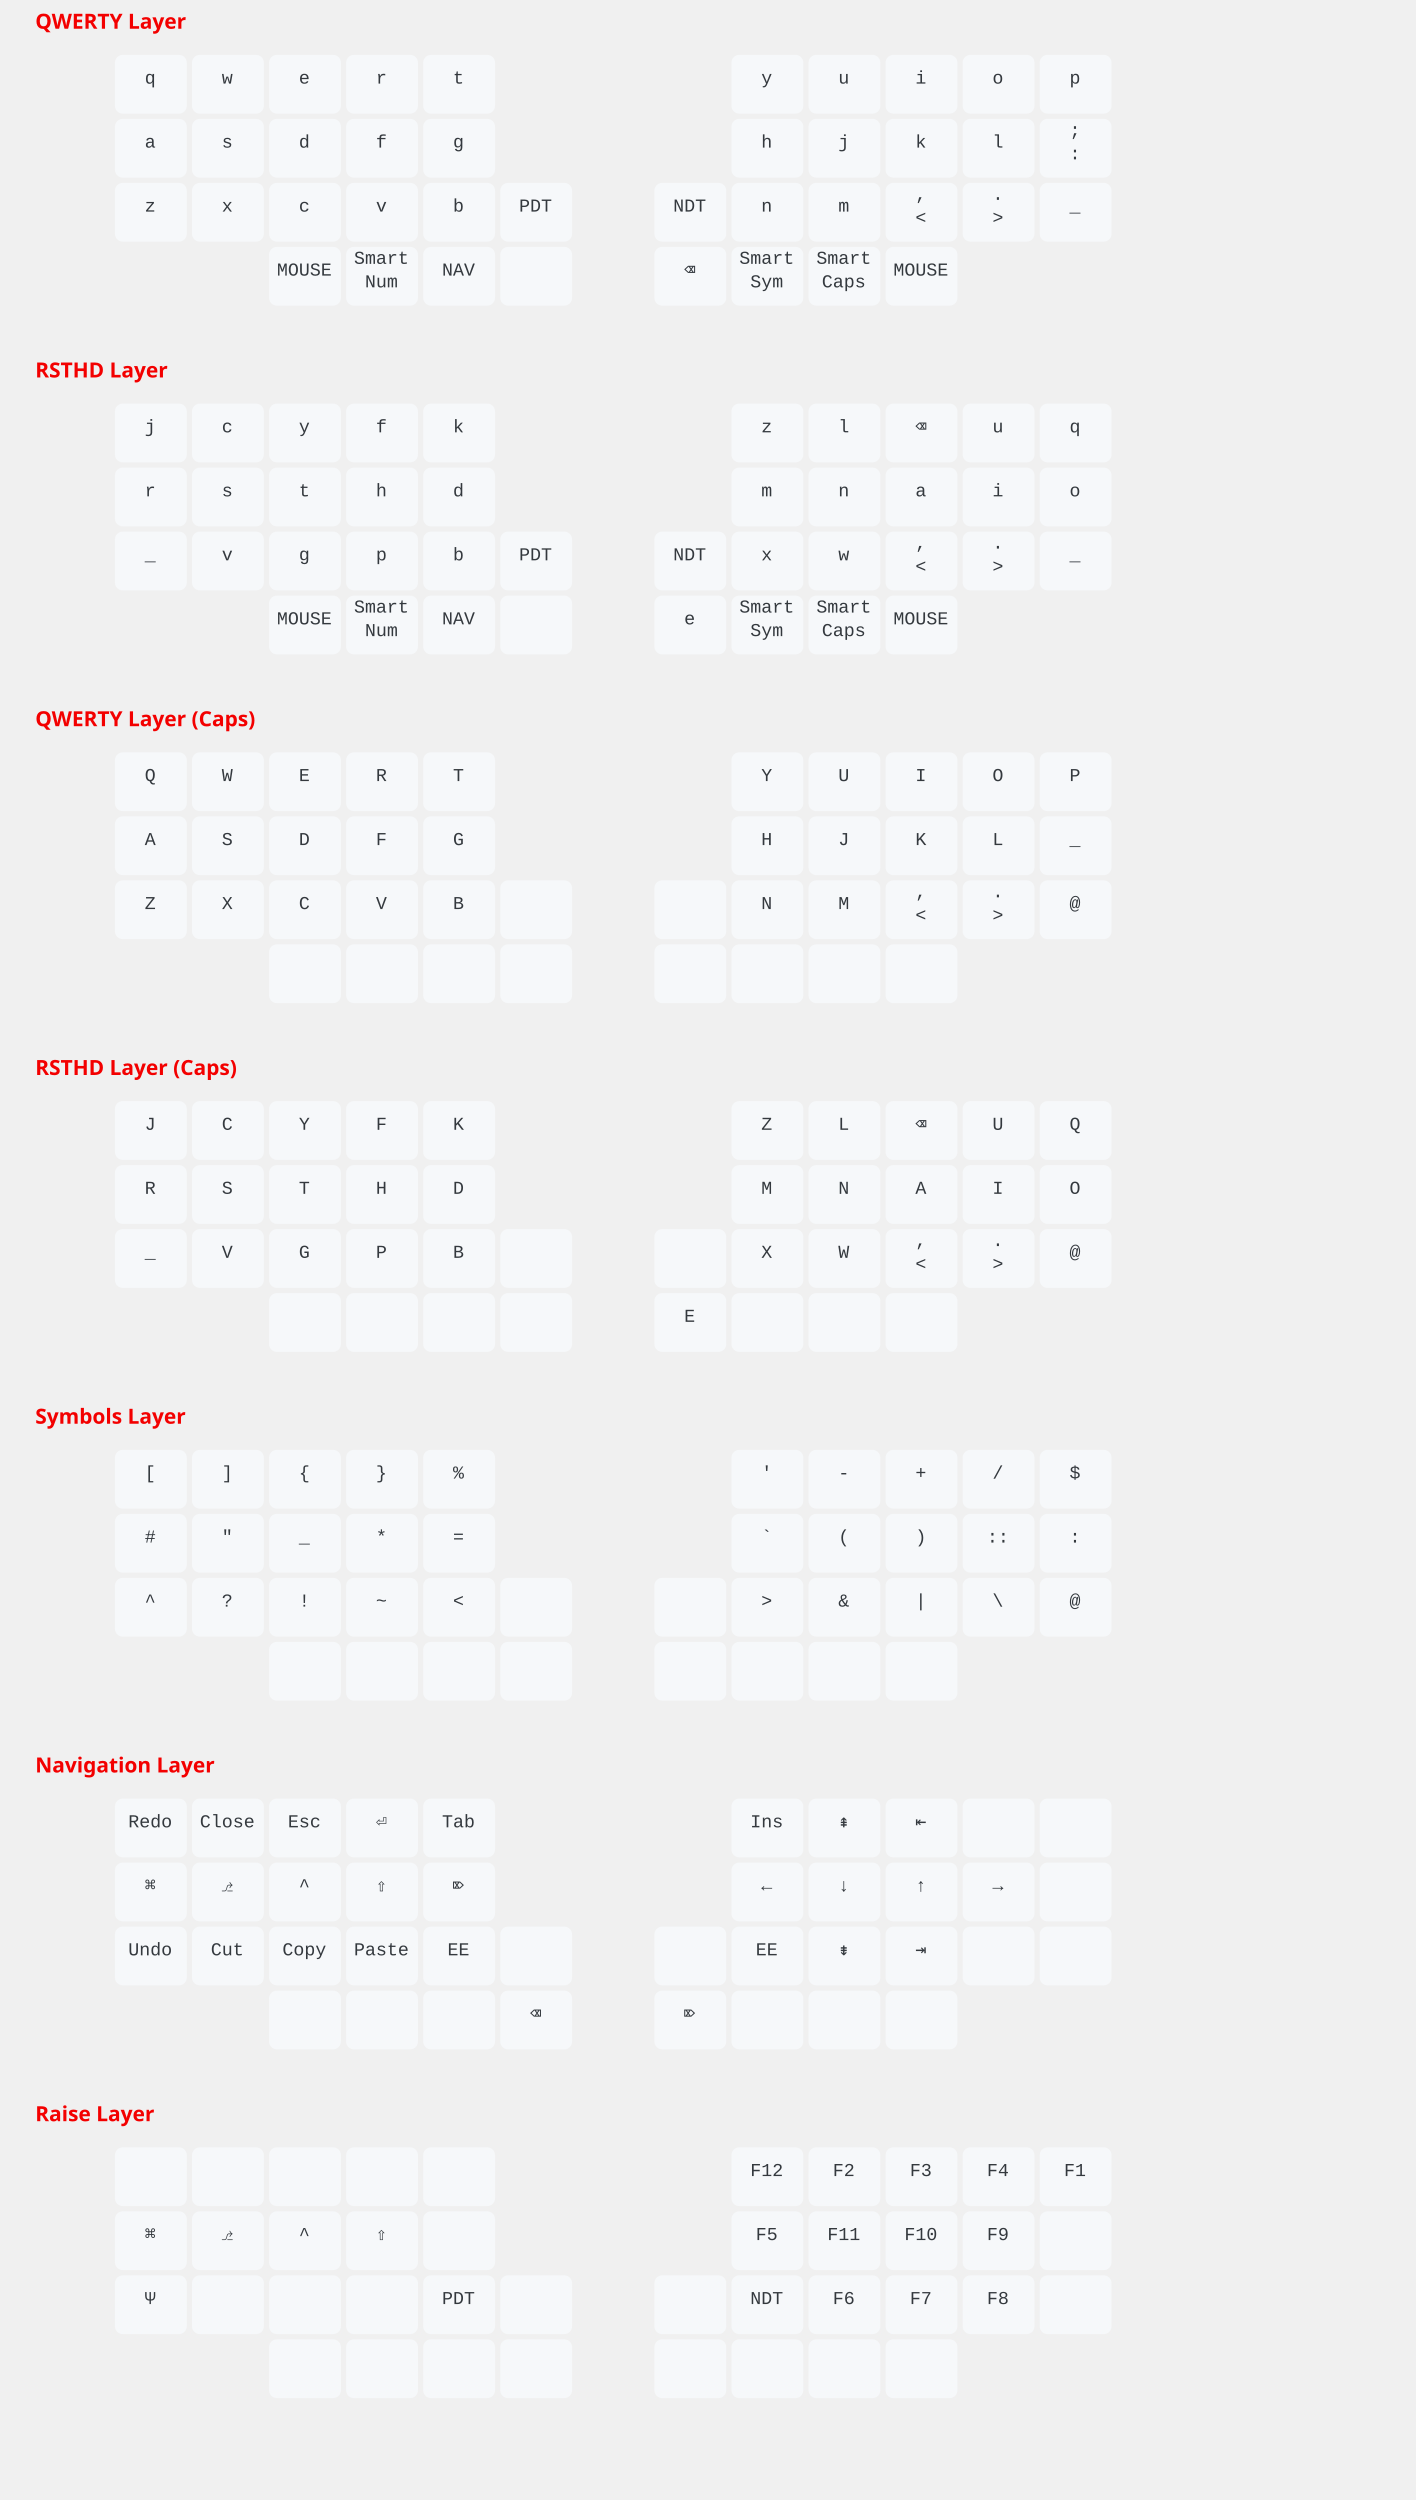
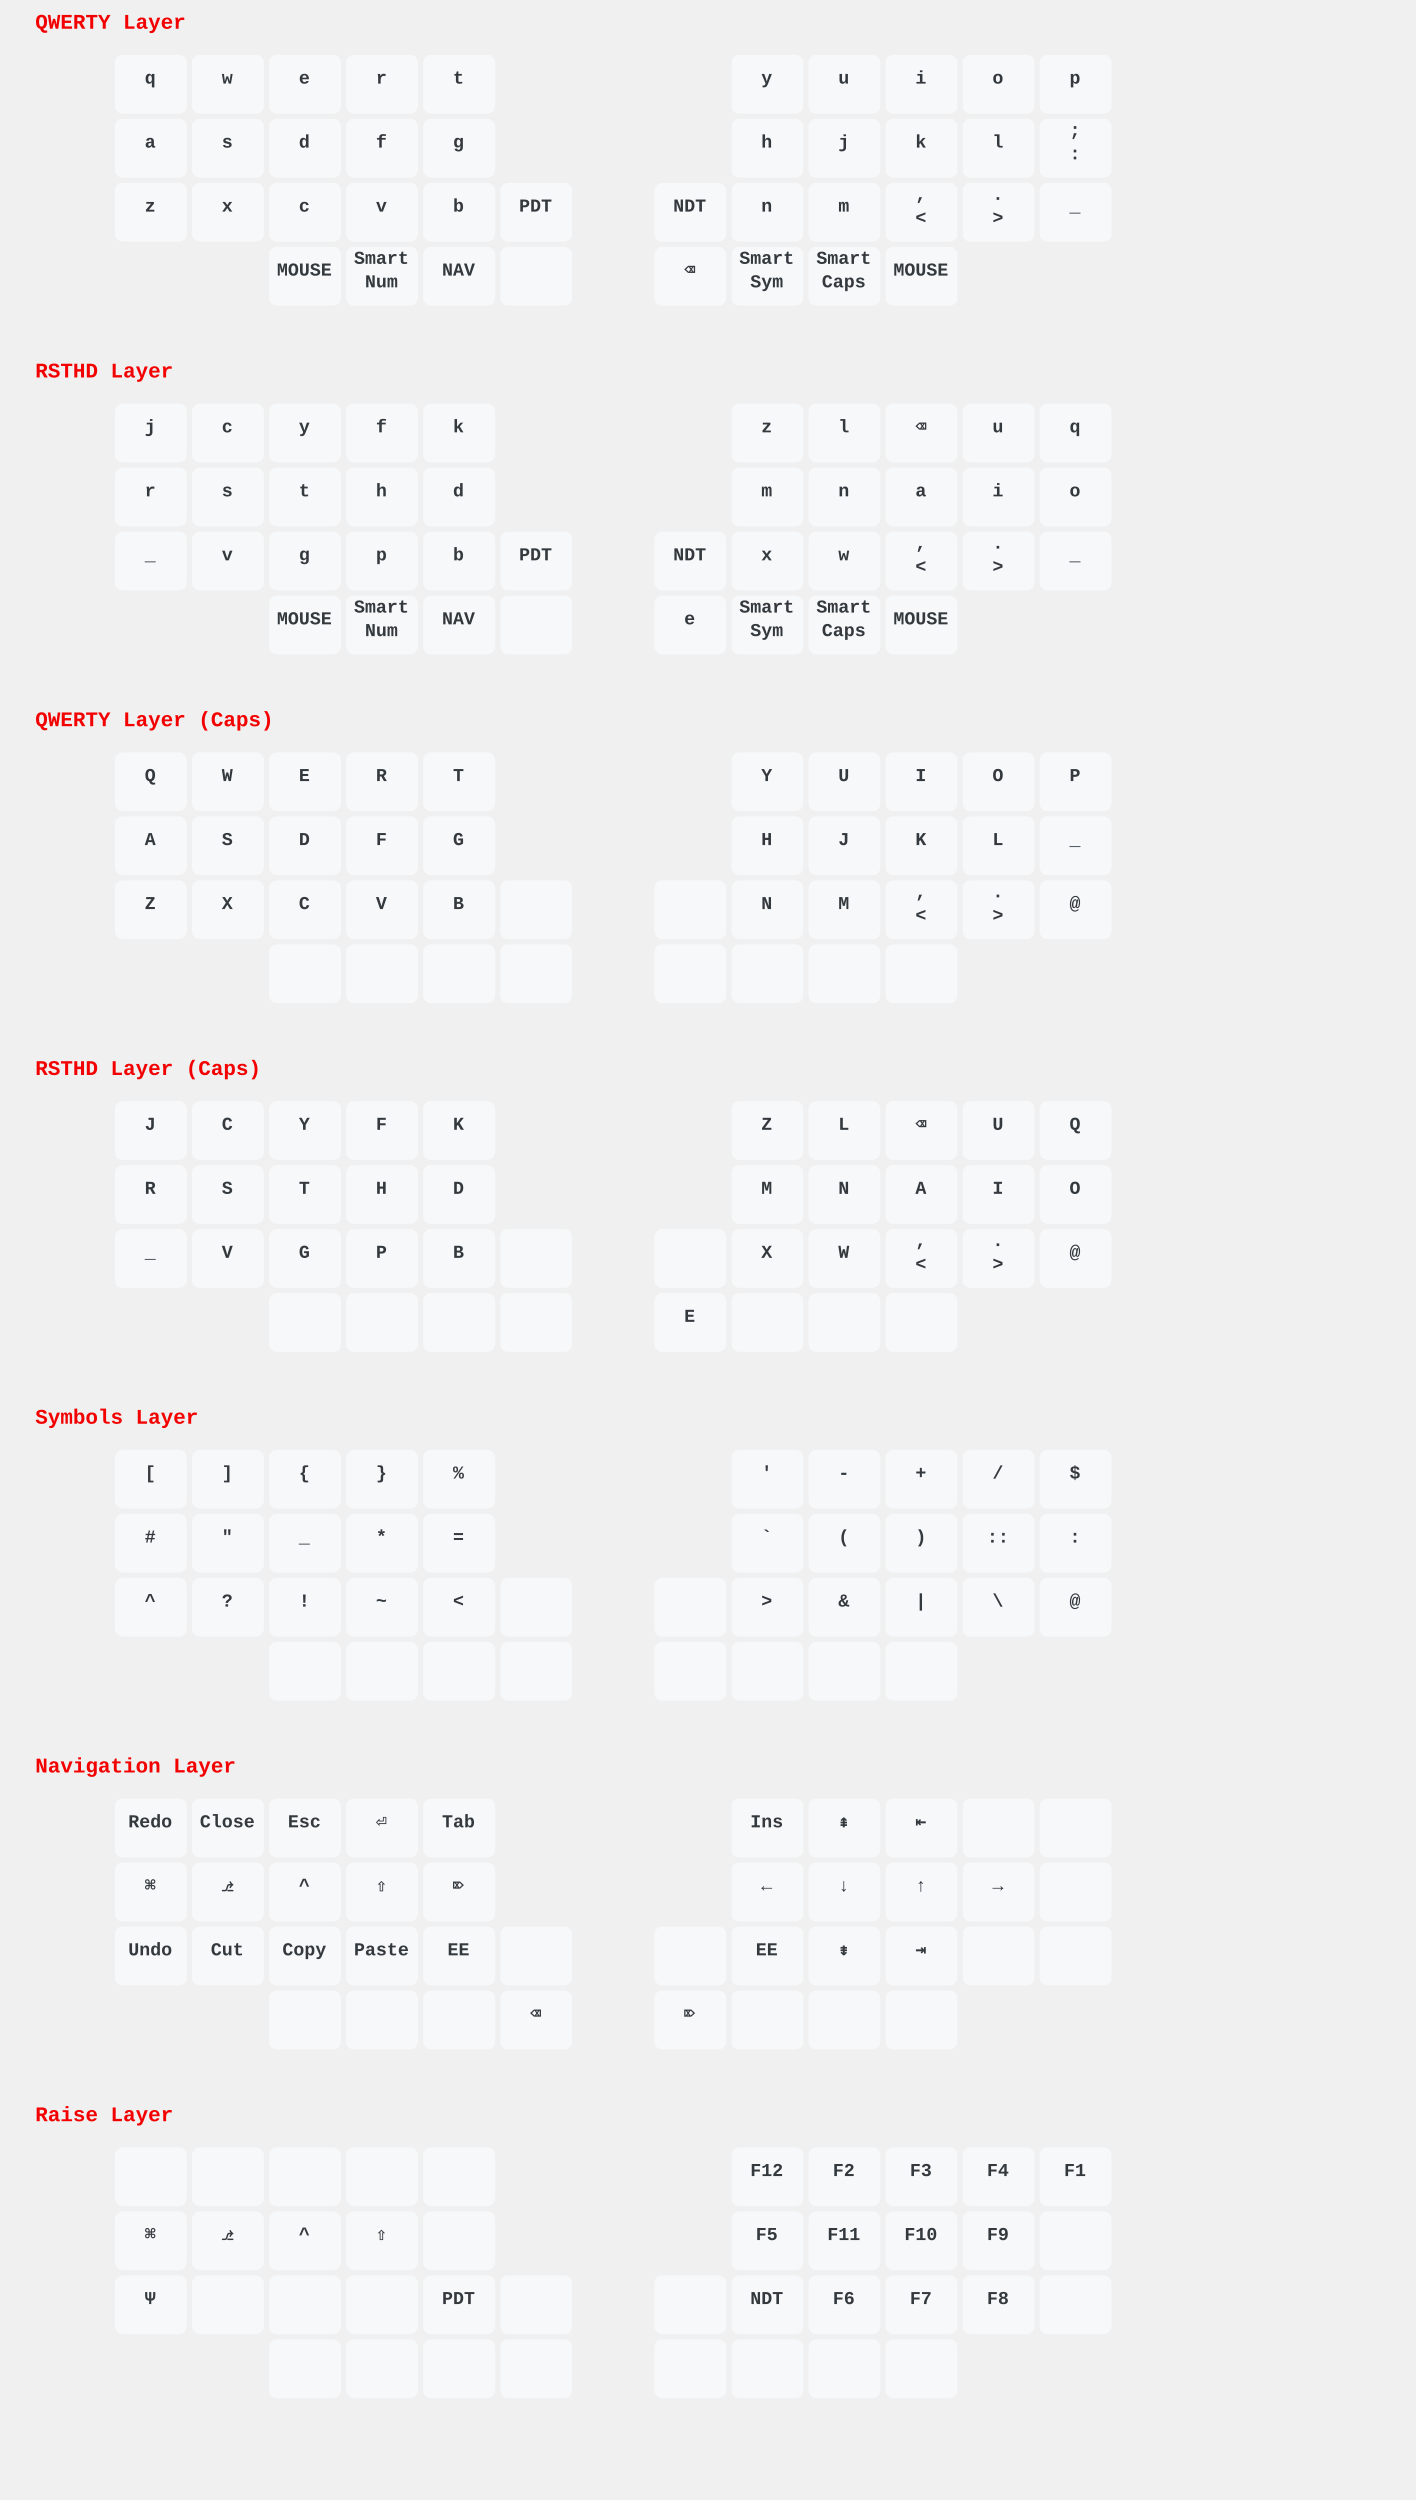
<svg xmlns="http://www.w3.org/2000/svg" width="1084" height="1914" viewBox="0 0 1084 1914">
  <style>

    svg {
        font-family: SFMono-Regular,Consolas,Liberation Mono,Menlo,monospace;
        font-size: 14px;
        font-kerning: normal;
        text-rendering: optimizeLegibility;
        fill: #34393e;
+         font-weight: bold;
    }

    rect {
        fill: #f6f8fa;
    }

    .layertitle { 
- 		font: bold 16px sans-serif; 
+         font-weight: bold;
+         font-size: 16px; 
		fill: #F30000; 
	}

    .green {
        fill: #fdd;
    }

    .green {
        fill: #dfd;
    }

    .purple {
        fill: #ddf;
    }

    .yellow {
        fill: #ffd;
    }

    .blue {
        fill: #dff;
    }

    .pink {
        fill: #fdf;
    }

    .grey {
        fill: #ddd;
    }

    .red {
        fill: #fdd;
    }

    .none {
        fill: #fff;
        fill-opacity: 0.0;
    }

</style>
  <text x="27" y="22" text-anchor="left" class="layertitle">QWERTY Layer</text>
  <rect x="88" y="42" width="55" height="45" rx="6" ry="6" class="" />
  <text x="115" y="64" text-anchor="middle" class="key-text">q</text>
  <rect x="147" y="42" width="55" height="45" rx="6" ry="6" class="" />
  <text x="174" y="64" text-anchor="middle" class="key-text">w</text>
  <rect x="206" y="42" width="55" height="45" rx="6" ry="6" class="" />
  <text x="233" y="64" text-anchor="middle" class="key-text">e</text>
  <rect x="265" y="42" width="55" height="45" rx="6" ry="6" class="" />
  <text x="292" y="64" text-anchor="middle" class="key-text">r</text>
  <rect x="324" y="42" width="55" height="45" rx="6" ry="6" class="" />
  <text x="351" y="64" text-anchor="middle" class="key-text">t</text>
  <rect x="560" y="42" width="55" height="45" rx="6" ry="6" class="" />
  <text x="587" y="64" text-anchor="middle" class="key-text">y</text>
  <rect x="619" y="42" width="55" height="45" rx="6" ry="6" class="" />
  <text x="646" y="64" text-anchor="middle" class="key-text">u</text>
  <rect x="678" y="42" width="55" height="45" rx="6" ry="6" class="" />
  <text x="705" y="64" text-anchor="middle" class="key-text">i</text>
  <rect x="737" y="42" width="55" height="45" rx="6" ry="6" class="" />
  <text x="764" y="64" text-anchor="middle" class="key-text">o</text>
  <rect x="796" y="42" width="55" height="45" rx="6" ry="6" class="" />
  <text x="823" y="64" text-anchor="middle" class="key-text">p</text>
  <rect x="88" y="91" width="55" height="45" rx="6" ry="6" class="" />
  <text x="115" y="113" text-anchor="middle" class="key-text">a</text>
  <rect x="147" y="91" width="55" height="45" rx="6" ry="6" class="" />
  <text x="174" y="113" text-anchor="middle" class="key-text">s</text>
  <rect x="206" y="91" width="55" height="45" rx="6" ry="6" class="" />
  <text x="233" y="113" text-anchor="middle" class="key-text">d</text>
  <rect x="265" y="91" width="55" height="45" rx="6" ry="6" class="" />
  <text x="292" y="113" text-anchor="middle" class="key-text">f</text>
  <rect x="324" y="91" width="55" height="45" rx="6" ry="6" class="" />
  <text x="351" y="113" text-anchor="middle" class="key-text">g</text>
  <rect x="560" y="91" width="55" height="45" rx="6" ry="6" class="" />
  <text x="587" y="113" text-anchor="middle" class="key-text">h</text>
  <rect x="619" y="91" width="55" height="45" rx="6" ry="6" class="" />
  <text x="646" y="113" text-anchor="middle" class="key-text">j</text>
  <rect x="678" y="91" width="55" height="45" rx="6" ry="6" class="" />
  <text x="705" y="113" text-anchor="middle" class="key-text">k</text>
  <rect x="737" y="91" width="55" height="45" rx="6" ry="6" class="" />
  <text x="764" y="113" text-anchor="middle" class="key-text">l</text>
  <rect x="796" y="91" width="55" height="45" rx="6" ry="6" class="" />
  <text x="823" y="104" text-anchor="middle" class="key-text">;</text>
  <text x="823" y="122" text-anchor="middle" class="key-text">:</text>
  <rect x="88" y="140" width="55" height="45" rx="6" ry="6" class="" />
  <text x="115" y="162" text-anchor="middle" class="key-text">z</text>
  <rect x="147" y="140" width="55" height="45" rx="6" ry="6" class="" />
  <text x="174" y="162" text-anchor="middle" class="key-text">x</text>
  <rect x="206" y="140" width="55" height="45" rx="6" ry="6" class="" />
  <text x="233" y="162" text-anchor="middle" class="key-text">c</text>
  <rect x="265" y="140" width="55" height="45" rx="6" ry="6" class="" />
  <text x="292" y="162" text-anchor="middle" class="key-text">v</text>
  <rect x="324" y="140" width="55" height="45" rx="6" ry="6" class="" />
  <text x="351" y="162" text-anchor="middle" class="key-text">b</text>
  <rect x="383" y="140" width="55" height="45" rx="6" ry="6" class="" />
  <text x="410" y="162" text-anchor="middle" class="key-text">PDT</text>
  <rect x="501" y="140" width="55" height="45" rx="6" ry="6" class="" />
  <text x="528" y="162" text-anchor="middle" class="key-text">NDT</text>
  <rect x="560" y="140" width="55" height="45" rx="6" ry="6" class="" />
  <text x="587" y="162" text-anchor="middle" class="key-text">n</text>
  <rect x="619" y="140" width="55" height="45" rx="6" ry="6" class="" />
  <text x="646" y="162" text-anchor="middle" class="key-text">m</text>
  <rect x="678" y="140" width="55" height="45" rx="6" ry="6" class="" />
  <text x="705" y="153" text-anchor="middle" class="key-text">,</text>
  <text x="705" y="171" text-anchor="middle" class="key-text">&lt;</text>
  <rect x="737" y="140" width="55" height="45" rx="6" ry="6" class="" />
  <text x="764" y="153" text-anchor="middle" class="key-text">.</text>
  <text x="764" y="171" text-anchor="middle" class="key-text">&gt;</text>
  <rect x="796" y="140" width="55" height="45" rx="6" ry="6" class="" />
  <text x="823" y="162" text-anchor="middle" class="key-text">_</text>
  <rect x="206" y="189" width="55" height="45" rx="6" ry="6" class="" />
  <text x="233" y="211" text-anchor="middle" class="key-text">MOUSE</text>
  <rect x="265" y="189" width="55" height="45" rx="6" ry="6" class="" />
  <text x="292" y="202" text-anchor="middle" class="key-text">Smart</text>
  <text x="292" y="220" text-anchor="middle" class="key-text">Num</text>
  <rect x="324" y="189" width="55" height="45" rx="6" ry="6" class="" />
  <text x="351" y="211" text-anchor="middle" class="key-text">NAV</text>
  <rect x="383" y="189" width="55" height="45" rx="6" ry="6" class="" />
  <text x="410" y="211" text-anchor="middle" class="key-text" />
  <rect x="501" y="189" width="55" height="45" rx="6" ry="6" class="" />
  <text x="528" y="211" text-anchor="middle" class="key-text">⌫</text>
  <rect x="560" y="189" width="55" height="45" rx="6" ry="6" class="" />
  <text x="587" y="202" text-anchor="middle" class="key-text">Smart</text>
  <text x="587" y="220" text-anchor="middle" class="key-text">Sym</text>
  <rect x="619" y="189" width="55" height="45" rx="6" ry="6" class="" />
  <text x="646" y="202" text-anchor="middle" class="key-text">Smart</text>
  <text x="646" y="220" text-anchor="middle" class="key-text">Caps</text>
  <rect x="678" y="189" width="55" height="45" rx="6" ry="6" class="" />
  <text x="705" y="211" text-anchor="middle" class="key-text">MOUSE</text>
  <text x="27" y="289" text-anchor="left" class="layertitle">RSTHD Layer</text>
  <rect x="88" y="309" width="55" height="45" rx="6" ry="6" class="" />
  <text x="115" y="331" text-anchor="middle" class="key-text">j</text>
  <rect x="147" y="309" width="55" height="45" rx="6" ry="6" class="" />
  <text x="174" y="331" text-anchor="middle" class="key-text">c</text>
  <rect x="206" y="309" width="55" height="45" rx="6" ry="6" class="" />
  <text x="233" y="331" text-anchor="middle" class="key-text">y</text>
  <rect x="265" y="309" width="55" height="45" rx="6" ry="6" class="" />
  <text x="292" y="331" text-anchor="middle" class="key-text">f</text>
  <rect x="324" y="309" width="55" height="45" rx="6" ry="6" class="" />
  <text x="351" y="331" text-anchor="middle" class="key-text">k</text>
  <rect x="560" y="309" width="55" height="45" rx="6" ry="6" class="" />
  <text x="587" y="331" text-anchor="middle" class="key-text">z</text>
  <rect x="619" y="309" width="55" height="45" rx="6" ry="6" class="" />
  <text x="646" y="331" text-anchor="middle" class="key-text">l</text>
  <rect x="678" y="309" width="55" height="45" rx="6" ry="6" class="" />
  <text x="705" y="331" text-anchor="middle" class="key-text">⌫</text>
  <rect x="737" y="309" width="55" height="45" rx="6" ry="6" class="" />
  <text x="764" y="331" text-anchor="middle" class="key-text">u</text>
  <rect x="796" y="309" width="55" height="45" rx="6" ry="6" class="" />
  <text x="823" y="331" text-anchor="middle" class="key-text">q</text>
  <rect x="88" y="358" width="55" height="45" rx="6" ry="6" class="" />
  <text x="115" y="380" text-anchor="middle" class="key-text">r</text>
  <rect x="147" y="358" width="55" height="45" rx="6" ry="6" class="" />
  <text x="174" y="380" text-anchor="middle" class="key-text">s</text>
  <rect x="206" y="358" width="55" height="45" rx="6" ry="6" class="" />
  <text x="233" y="380" text-anchor="middle" class="key-text">t</text>
  <rect x="265" y="358" width="55" height="45" rx="6" ry="6" class="" />
  <text x="292" y="380" text-anchor="middle" class="key-text">h</text>
  <rect x="324" y="358" width="55" height="45" rx="6" ry="6" class="" />
  <text x="351" y="380" text-anchor="middle" class="key-text">d</text>
  <rect x="560" y="358" width="55" height="45" rx="6" ry="6" class="" />
  <text x="587" y="380" text-anchor="middle" class="key-text">m</text>
  <rect x="619" y="358" width="55" height="45" rx="6" ry="6" class="" />
  <text x="646" y="380" text-anchor="middle" class="key-text">n</text>
  <rect x="678" y="358" width="55" height="45" rx="6" ry="6" class="" />
  <text x="705" y="380" text-anchor="middle" class="key-text">a</text>
  <rect x="737" y="358" width="55" height="45" rx="6" ry="6" class="" />
  <text x="764" y="380" text-anchor="middle" class="key-text">i</text>
  <rect x="796" y="358" width="55" height="45" rx="6" ry="6" class="" />
  <text x="823" y="380" text-anchor="middle" class="key-text">o</text>
  <rect x="88" y="407" width="55" height="45" rx="6" ry="6" class="" />
  <text x="115" y="429" text-anchor="middle" class="key-text">_</text>
  <rect x="147" y="407" width="55" height="45" rx="6" ry="6" class="" />
  <text x="174" y="429" text-anchor="middle" class="key-text">v</text>
  <rect x="206" y="407" width="55" height="45" rx="6" ry="6" class="" />
  <text x="233" y="429" text-anchor="middle" class="key-text">g</text>
  <rect x="265" y="407" width="55" height="45" rx="6" ry="6" class="" />
  <text x="292" y="429" text-anchor="middle" class="key-text">p</text>
  <rect x="324" y="407" width="55" height="45" rx="6" ry="6" class="" />
  <text x="351" y="429" text-anchor="middle" class="key-text">b</text>
  <rect x="383" y="407" width="55" height="45" rx="6" ry="6" class="" />
  <text x="410" y="429" text-anchor="middle" class="key-text">PDT</text>
  <rect x="501" y="407" width="55" height="45" rx="6" ry="6" class="" />
  <text x="528" y="429" text-anchor="middle" class="key-text">NDT</text>
  <rect x="560" y="407" width="55" height="45" rx="6" ry="6" class="" />
  <text x="587" y="429" text-anchor="middle" class="key-text">x</text>
  <rect x="619" y="407" width="55" height="45" rx="6" ry="6" class="" />
  <text x="646" y="429" text-anchor="middle" class="key-text">w</text>
  <rect x="678" y="407" width="55" height="45" rx="6" ry="6" class="" />
  <text x="705" y="420" text-anchor="middle" class="key-text">,</text>
  <text x="705" y="438" text-anchor="middle" class="key-text">&lt;</text>
  <rect x="737" y="407" width="55" height="45" rx="6" ry="6" class="" />
  <text x="764" y="420" text-anchor="middle" class="key-text">.</text>
  <text x="764" y="438" text-anchor="middle" class="key-text">&gt;</text>
  <rect x="796" y="407" width="55" height="45" rx="6" ry="6" class="" />
  <text x="823" y="429" text-anchor="middle" class="key-text">_</text>
  <rect x="206" y="456" width="55" height="45" rx="6" ry="6" class="" />
  <text x="233" y="478" text-anchor="middle" class="key-text">MOUSE</text>
  <rect x="265" y="456" width="55" height="45" rx="6" ry="6" class="" />
  <text x="292" y="469" text-anchor="middle" class="key-text">Smart</text>
  <text x="292" y="487" text-anchor="middle" class="key-text">Num</text>
  <rect x="324" y="456" width="55" height="45" rx="6" ry="6" class="" />
  <text x="351" y="478" text-anchor="middle" class="key-text">NAV</text>
  <rect x="383" y="456" width="55" height="45" rx="6" ry="6" class="" />
  <text x="410" y="478" text-anchor="middle" class="key-text" />
  <rect x="501" y="456" width="55" height="45" rx="6" ry="6" class="" />
  <text x="528" y="478" text-anchor="middle" class="key-text">e</text>
  <rect x="560" y="456" width="55" height="45" rx="6" ry="6" class="" />
  <text x="587" y="469" text-anchor="middle" class="key-text">Smart</text>
  <text x="587" y="487" text-anchor="middle" class="key-text">Sym</text>
  <rect x="619" y="456" width="55" height="45" rx="6" ry="6" class="" />
  <text x="646" y="469" text-anchor="middle" class="key-text">Smart</text>
  <text x="646" y="487" text-anchor="middle" class="key-text">Caps</text>
  <rect x="678" y="456" width="55" height="45" rx="6" ry="6" class="" />
  <text x="705" y="478" text-anchor="middle" class="key-text">MOUSE</text>
  <text x="27" y="556" text-anchor="left" class="layertitle">QWERTY Layer (Caps)</text>
  <rect x="88" y="576" width="55" height="45" rx="6" ry="6" class="" />
  <text x="115" y="598" text-anchor="middle" class="key-text">Q</text>
  <rect x="147" y="576" width="55" height="45" rx="6" ry="6" class="" />
  <text x="174" y="598" text-anchor="middle" class="key-text">W</text>
  <rect x="206" y="576" width="55" height="45" rx="6" ry="6" class="" />
  <text x="233" y="598" text-anchor="middle" class="key-text">E</text>
  <rect x="265" y="576" width="55" height="45" rx="6" ry="6" class="" />
  <text x="292" y="598" text-anchor="middle" class="key-text">R</text>
  <rect x="324" y="576" width="55" height="45" rx="6" ry="6" class="" />
  <text x="351" y="598" text-anchor="middle" class="key-text">T</text>
  <rect x="560" y="576" width="55" height="45" rx="6" ry="6" class="" />
  <text x="587" y="598" text-anchor="middle" class="key-text">Y</text>
  <rect x="619" y="576" width="55" height="45" rx="6" ry="6" class="" />
  <text x="646" y="598" text-anchor="middle" class="key-text">U</text>
  <rect x="678" y="576" width="55" height="45" rx="6" ry="6" class="" />
  <text x="705" y="598" text-anchor="middle" class="key-text">I</text>
  <rect x="737" y="576" width="55" height="45" rx="6" ry="6" class="" />
  <text x="764" y="598" text-anchor="middle" class="key-text">O</text>
  <rect x="796" y="576" width="55" height="45" rx="6" ry="6" class="" />
  <text x="823" y="598" text-anchor="middle" class="key-text">P</text>
  <rect x="88" y="625" width="55" height="45" rx="6" ry="6" class="" />
  <text x="115" y="647" text-anchor="middle" class="key-text">A</text>
  <rect x="147" y="625" width="55" height="45" rx="6" ry="6" class="" />
  <text x="174" y="647" text-anchor="middle" class="key-text">S</text>
  <rect x="206" y="625" width="55" height="45" rx="6" ry="6" class="" />
  <text x="233" y="647" text-anchor="middle" class="key-text">D</text>
  <rect x="265" y="625" width="55" height="45" rx="6" ry="6" class="" />
  <text x="292" y="647" text-anchor="middle" class="key-text">F</text>
  <rect x="324" y="625" width="55" height="45" rx="6" ry="6" class="" />
  <text x="351" y="647" text-anchor="middle" class="key-text">G</text>
  <rect x="560" y="625" width="55" height="45" rx="6" ry="6" class="" />
  <text x="587" y="647" text-anchor="middle" class="key-text">H</text>
  <rect x="619" y="625" width="55" height="45" rx="6" ry="6" class="" />
  <text x="646" y="647" text-anchor="middle" class="key-text">J</text>
  <rect x="678" y="625" width="55" height="45" rx="6" ry="6" class="" />
  <text x="705" y="647" text-anchor="middle" class="key-text">K</text>
  <rect x="737" y="625" width="55" height="45" rx="6" ry="6" class="" />
  <text x="764" y="647" text-anchor="middle" class="key-text">L</text>
  <rect x="796" y="625" width="55" height="45" rx="6" ry="6" class="" />
  <text x="823" y="647" text-anchor="middle" class="key-text">_</text>
  <rect x="88" y="674" width="55" height="45" rx="6" ry="6" class="" />
  <text x="115" y="696" text-anchor="middle" class="key-text">Z</text>
  <rect x="147" y="674" width="55" height="45" rx="6" ry="6" class="" />
  <text x="174" y="696" text-anchor="middle" class="key-text">X</text>
  <rect x="206" y="674" width="55" height="45" rx="6" ry="6" class="" />
  <text x="233" y="696" text-anchor="middle" class="key-text">C</text>
  <rect x="265" y="674" width="55" height="45" rx="6" ry="6" class="" />
  <text x="292" y="696" text-anchor="middle" class="key-text">V</text>
  <rect x="324" y="674" width="55" height="45" rx="6" ry="6" class="" />
  <text x="351" y="696" text-anchor="middle" class="key-text">B</text>
  <rect x="383" y="674" width="55" height="45" rx="6" ry="6" class="" />
  <text x="410" y="696" text-anchor="middle" class="key-text" />
  <rect x="501" y="674" width="55" height="45" rx="6" ry="6" class="" />
  <text x="528" y="696" text-anchor="middle" class="key-text" />
  <rect x="560" y="674" width="55" height="45" rx="6" ry="6" class="" />
  <text x="587" y="696" text-anchor="middle" class="key-text">N</text>
  <rect x="619" y="674" width="55" height="45" rx="6" ry="6" class="" />
  <text x="646" y="696" text-anchor="middle" class="key-text">M</text>
  <rect x="678" y="674" width="55" height="45" rx="6" ry="6" class="" />
  <text x="705" y="687" text-anchor="middle" class="key-text">,</text>
  <text x="705" y="705" text-anchor="middle" class="key-text">&lt;</text>
  <rect x="737" y="674" width="55" height="45" rx="6" ry="6" class="" />
  <text x="764" y="687" text-anchor="middle" class="key-text">.</text>
  <text x="764" y="705" text-anchor="middle" class="key-text">&gt;</text>
  <rect x="796" y="674" width="55" height="45" rx="6" ry="6" class="" />
  <text x="823" y="696" text-anchor="middle" class="key-text">@</text>
  <rect x="206" y="723" width="55" height="45" rx="6" ry="6" class="" />
  <text x="233" y="745" text-anchor="middle" class="key-text" />
  <rect x="265" y="723" width="55" height="45" rx="6" ry="6" class="" />
  <text x="292" y="745" text-anchor="middle" class="key-text" />
  <rect x="324" y="723" width="55" height="45" rx="6" ry="6" class="" />
  <text x="351" y="745" text-anchor="middle" class="key-text" />
  <rect x="383" y="723" width="55" height="45" rx="6" ry="6" class="" />
  <text x="410" y="745" text-anchor="middle" class="key-text" />
  <rect x="501" y="723" width="55" height="45" rx="6" ry="6" class="" />
  <text x="528" y="745" text-anchor="middle" class="key-text" />
  <rect x="560" y="723" width="55" height="45" rx="6" ry="6" class="" />
  <text x="587" y="745" text-anchor="middle" class="key-text" />
  <rect x="619" y="723" width="55" height="45" rx="6" ry="6" class="" />
  <text x="646" y="745" text-anchor="middle" class="key-text" />
  <rect x="678" y="723" width="55" height="45" rx="6" ry="6" class="" />
  <text x="705" y="745" text-anchor="middle" class="key-text" />
  <text x="27" y="823" text-anchor="left" class="layertitle">RSTHD Layer (Caps)</text>
  <rect x="88" y="843" width="55" height="45" rx="6" ry="6" class="" />
  <text x="115" y="865" text-anchor="middle" class="key-text">J</text>
  <rect x="147" y="843" width="55" height="45" rx="6" ry="6" class="" />
  <text x="174" y="865" text-anchor="middle" class="key-text">C</text>
  <rect x="206" y="843" width="55" height="45" rx="6" ry="6" class="" />
  <text x="233" y="865" text-anchor="middle" class="key-text">Y</text>
  <rect x="265" y="843" width="55" height="45" rx="6" ry="6" class="" />
  <text x="292" y="865" text-anchor="middle" class="key-text">F</text>
  <rect x="324" y="843" width="55" height="45" rx="6" ry="6" class="" />
  <text x="351" y="865" text-anchor="middle" class="key-text">K</text>
  <rect x="560" y="843" width="55" height="45" rx="6" ry="6" class="" />
  <text x="587" y="865" text-anchor="middle" class="key-text">Z</text>
  <rect x="619" y="843" width="55" height="45" rx="6" ry="6" class="" />
  <text x="646" y="865" text-anchor="middle" class="key-text">L</text>
  <rect x="678" y="843" width="55" height="45" rx="6" ry="6" class="" />
  <text x="705" y="865" text-anchor="middle" class="key-text">⌫</text>
  <rect x="737" y="843" width="55" height="45" rx="6" ry="6" class="" />
  <text x="764" y="865" text-anchor="middle" class="key-text">U</text>
  <rect x="796" y="843" width="55" height="45" rx="6" ry="6" class="" />
  <text x="823" y="865" text-anchor="middle" class="key-text">Q</text>
  <rect x="88" y="892" width="55" height="45" rx="6" ry="6" class="" />
  <text x="115" y="914" text-anchor="middle" class="key-text">R</text>
  <rect x="147" y="892" width="55" height="45" rx="6" ry="6" class="" />
  <text x="174" y="914" text-anchor="middle" class="key-text">S</text>
  <rect x="206" y="892" width="55" height="45" rx="6" ry="6" class="" />
  <text x="233" y="914" text-anchor="middle" class="key-text">T</text>
  <rect x="265" y="892" width="55" height="45" rx="6" ry="6" class="" />
  <text x="292" y="914" text-anchor="middle" class="key-text">H</text>
  <rect x="324" y="892" width="55" height="45" rx="6" ry="6" class="" />
  <text x="351" y="914" text-anchor="middle" class="key-text">D</text>
  <rect x="560" y="892" width="55" height="45" rx="6" ry="6" class="" />
  <text x="587" y="914" text-anchor="middle" class="key-text">M</text>
  <rect x="619" y="892" width="55" height="45" rx="6" ry="6" class="" />
  <text x="646" y="914" text-anchor="middle" class="key-text">N</text>
  <rect x="678" y="892" width="55" height="45" rx="6" ry="6" class="" />
  <text x="705" y="914" text-anchor="middle" class="key-text">A</text>
  <rect x="737" y="892" width="55" height="45" rx="6" ry="6" class="" />
  <text x="764" y="914" text-anchor="middle" class="key-text">I</text>
  <rect x="796" y="892" width="55" height="45" rx="6" ry="6" class="" />
  <text x="823" y="914" text-anchor="middle" class="key-text">O</text>
  <rect x="88" y="941" width="55" height="45" rx="6" ry="6" class="" />
  <text x="115" y="963" text-anchor="middle" class="key-text">_</text>
  <rect x="147" y="941" width="55" height="45" rx="6" ry="6" class="" />
  <text x="174" y="963" text-anchor="middle" class="key-text">V</text>
  <rect x="206" y="941" width="55" height="45" rx="6" ry="6" class="" />
  <text x="233" y="963" text-anchor="middle" class="key-text">G</text>
  <rect x="265" y="941" width="55" height="45" rx="6" ry="6" class="" />
  <text x="292" y="963" text-anchor="middle" class="key-text">P</text>
  <rect x="324" y="941" width="55" height="45" rx="6" ry="6" class="" />
  <text x="351" y="963" text-anchor="middle" class="key-text">B</text>
  <rect x="383" y="941" width="55" height="45" rx="6" ry="6" class="" />
  <text x="410" y="963" text-anchor="middle" class="key-text" />
  <rect x="501" y="941" width="55" height="45" rx="6" ry="6" class="" />
  <text x="528" y="963" text-anchor="middle" class="key-text" />
  <rect x="560" y="941" width="55" height="45" rx="6" ry="6" class="" />
  <text x="587" y="963" text-anchor="middle" class="key-text">X</text>
  <rect x="619" y="941" width="55" height="45" rx="6" ry="6" class="" />
  <text x="646" y="963" text-anchor="middle" class="key-text">W</text>
  <rect x="678" y="941" width="55" height="45" rx="6" ry="6" class="" />
  <text x="705" y="954" text-anchor="middle" class="key-text">,</text>
  <text x="705" y="972" text-anchor="middle" class="key-text">&lt;</text>
  <rect x="737" y="941" width="55" height="45" rx="6" ry="6" class="" />
  <text x="764" y="954" text-anchor="middle" class="key-text">.</text>
  <text x="764" y="972" text-anchor="middle" class="key-text">&gt;</text>
  <rect x="796" y="941" width="55" height="45" rx="6" ry="6" class="" />
  <text x="823" y="963" text-anchor="middle" class="key-text">@</text>
  <rect x="206" y="990" width="55" height="45" rx="6" ry="6" class="" />
  <text x="233" y="1012" text-anchor="middle" class="key-text" />
  <rect x="265" y="990" width="55" height="45" rx="6" ry="6" class="" />
  <text x="292" y="1012" text-anchor="middle" class="key-text" />
  <rect x="324" y="990" width="55" height="45" rx="6" ry="6" class="" />
  <text x="351" y="1012" text-anchor="middle" class="key-text" />
  <rect x="383" y="990" width="55" height="45" rx="6" ry="6" class="" />
  <text x="410" y="1012" text-anchor="middle" class="key-text" />
  <rect x="501" y="990" width="55" height="45" rx="6" ry="6" class="" />
  <text x="528" y="1012" text-anchor="middle" class="key-text">E</text>
  <rect x="560" y="990" width="55" height="45" rx="6" ry="6" class="" />
  <text x="587" y="1012" text-anchor="middle" class="key-text" />
  <rect x="619" y="990" width="55" height="45" rx="6" ry="6" class="" />
  <text x="646" y="1012" text-anchor="middle" class="key-text" />
  <rect x="678" y="990" width="55" height="45" rx="6" ry="6" class="" />
  <text x="705" y="1012" text-anchor="middle" class="key-text" />
  <text x="27" y="1090" text-anchor="left" class="layertitle">Symbols Layer</text>
  <rect x="88" y="1110" width="55" height="45" rx="6" ry="6" class="" />
  <text x="115" y="1132" text-anchor="middle" class="key-text">[</text>
  <rect x="147" y="1110" width="55" height="45" rx="6" ry="6" class="" />
  <text x="174" y="1132" text-anchor="middle" class="key-text">]</text>
  <rect x="206" y="1110" width="55" height="45" rx="6" ry="6" class="" />
  <text x="233" y="1132" text-anchor="middle" class="key-text">{</text>
  <rect x="265" y="1110" width="55" height="45" rx="6" ry="6" class="" />
  <text x="292" y="1132" text-anchor="middle" class="key-text">}</text>
  <rect x="324" y="1110" width="55" height="45" rx="6" ry="6" class="" />
  <text x="351" y="1132" text-anchor="middle" class="key-text">%</text>
  <rect x="560" y="1110" width="55" height="45" rx="6" ry="6" class="" />
  <text x="587" y="1132" text-anchor="middle" class="key-text">'</text>
  <rect x="619" y="1110" width="55" height="45" rx="6" ry="6" class="" />
  <text x="646" y="1132" text-anchor="middle" class="key-text">-</text>
  <rect x="678" y="1110" width="55" height="45" rx="6" ry="6" class="" />
  <text x="705" y="1132" text-anchor="middle" class="key-text">+</text>
  <rect x="737" y="1110" width="55" height="45" rx="6" ry="6" class="" />
  <text x="764" y="1132" text-anchor="middle" class="key-text">/</text>
  <rect x="796" y="1110" width="55" height="45" rx="6" ry="6" class="" />
  <text x="823" y="1132" text-anchor="middle" class="key-text">$</text>
  <rect x="88" y="1159" width="55" height="45" rx="6" ry="6" class="" />
  <text x="115" y="1181" text-anchor="middle" class="key-text">#</text>
  <rect x="147" y="1159" width="55" height="45" rx="6" ry="6" class="" />
  <text x="174" y="1181" text-anchor="middle" class="key-text">"</text>
  <rect x="206" y="1159" width="55" height="45" rx="6" ry="6" class="" />
  <text x="233" y="1181" text-anchor="middle" class="key-text">_</text>
  <rect x="265" y="1159" width="55" height="45" rx="6" ry="6" class="" />
  <text x="292" y="1181" text-anchor="middle" class="key-text">*</text>
  <rect x="324" y="1159" width="55" height="45" rx="6" ry="6" class="" />
  <text x="351" y="1181" text-anchor="middle" class="key-text">=</text>
  <rect x="560" y="1159" width="55" height="45" rx="6" ry="6" class="" />
  <text x="587" y="1181" text-anchor="middle" class="key-text">`</text>
  <rect x="619" y="1159" width="55" height="45" rx="6" ry="6" class="" />
  <text x="646" y="1181" text-anchor="middle" class="key-text">(</text>
  <rect x="678" y="1159" width="55" height="45" rx="6" ry="6" class="" />
  <text x="705" y="1181" text-anchor="middle" class="key-text">)</text>
  <rect x="737" y="1159" width="55" height="45" rx="6" ry="6" class="" />
  <text x="764" y="1181" text-anchor="middle" class="key-text">::</text>
  <rect x="796" y="1159" width="55" height="45" rx="6" ry="6" class="" />
  <text x="823" y="1181" text-anchor="middle" class="key-text">:</text>
  <rect x="88" y="1208" width="55" height="45" rx="6" ry="6" class="" />
  <text x="115" y="1230" text-anchor="middle" class="key-text">^</text>
  <rect x="147" y="1208" width="55" height="45" rx="6" ry="6" class="" />
  <text x="174" y="1230" text-anchor="middle" class="key-text">?</text>
  <rect x="206" y="1208" width="55" height="45" rx="6" ry="6" class="" />
  <text x="233" y="1230" text-anchor="middle" class="key-text">!</text>
  <rect x="265" y="1208" width="55" height="45" rx="6" ry="6" class="" />
  <text x="292" y="1230" text-anchor="middle" class="key-text">~</text>
  <rect x="324" y="1208" width="55" height="45" rx="6" ry="6" class="" />
  <text x="351" y="1230" text-anchor="middle" class="key-text">&lt;</text>
  <rect x="383" y="1208" width="55" height="45" rx="6" ry="6" class="" />
  <text x="410" y="1230" text-anchor="middle" class="key-text" />
  <rect x="501" y="1208" width="55" height="45" rx="6" ry="6" class="" />
  <text x="528" y="1230" text-anchor="middle" class="key-text" />
  <rect x="560" y="1208" width="55" height="45" rx="6" ry="6" class="" />
  <text x="587" y="1230" text-anchor="middle" class="key-text">&gt;</text>
  <rect x="619" y="1208" width="55" height="45" rx="6" ry="6" class="" />
  <text x="646" y="1230" text-anchor="middle" class="key-text">&amp;</text>
  <rect x="678" y="1208" width="55" height="45" rx="6" ry="6" class="" />
  <text x="705" y="1230" text-anchor="middle" class="key-text">|</text>
  <rect x="737" y="1208" width="55" height="45" rx="6" ry="6" class="" />
  <text x="764" y="1230" text-anchor="middle" class="key-text">\</text>
  <rect x="796" y="1208" width="55" height="45" rx="6" ry="6" class="" />
  <text x="823" y="1230" text-anchor="middle" class="key-text">@</text>
  <rect x="206" y="1257" width="55" height="45" rx="6" ry="6" class="" />
  <text x="233" y="1279" text-anchor="middle" class="key-text" />
  <rect x="265" y="1257" width="55" height="45" rx="6" ry="6" class="" />
  <text x="292" y="1279" text-anchor="middle" class="key-text" />
  <rect x="324" y="1257" width="55" height="45" rx="6" ry="6" class="" />
  <text x="351" y="1279" text-anchor="middle" class="key-text" />
  <rect x="383" y="1257" width="55" height="45" rx="6" ry="6" class="" />
  <text x="410" y="1279" text-anchor="middle" class="key-text" />
  <rect x="501" y="1257" width="55" height="45" rx="6" ry="6" class="" />
  <text x="528" y="1279" text-anchor="middle" class="key-text" />
  <rect x="560" y="1257" width="55" height="45" rx="6" ry="6" class="" />
  <text x="587" y="1279" text-anchor="middle" class="key-text" />
  <rect x="619" y="1257" width="55" height="45" rx="6" ry="6" class="" />
  <text x="646" y="1279" text-anchor="middle" class="key-text" />
  <rect x="678" y="1257" width="55" height="45" rx="6" ry="6" class="" />
  <text x="705" y="1279" text-anchor="middle" class="key-text" />
  <text x="27" y="1357" text-anchor="left" class="layertitle">Navigation Layer</text>
  <rect x="88" y="1377" width="55" height="45" rx="6" ry="6" class="" />
  <text x="115" y="1399" text-anchor="middle" class="key-text">Redo</text>
  <rect x="147" y="1377" width="55" height="45" rx="6" ry="6" class="" />
  <text x="174" y="1399" text-anchor="middle" class="key-text">Close</text>
  <rect x="206" y="1377" width="55" height="45" rx="6" ry="6" class="" />
  <text x="233" y="1399" text-anchor="middle" class="key-text">Esc</text>
  <rect x="265" y="1377" width="55" height="45" rx="6" ry="6" class="" />
  <text x="292" y="1399" text-anchor="middle" class="key-text">⏎</text>
  <rect x="324" y="1377" width="55" height="45" rx="6" ry="6" class="" />
  <text x="351" y="1399" text-anchor="middle" class="key-text">Tab</text>
  <rect x="560" y="1377" width="55" height="45" rx="6" ry="6" class="" />
  <text x="587" y="1399" text-anchor="middle" class="key-text">Ins</text>
  <rect x="619" y="1377" width="55" height="45" rx="6" ry="6" class="" />
  <text x="646" y="1399" text-anchor="middle" class="key-text">⇞</text>
  <rect x="678" y="1377" width="55" height="45" rx="6" ry="6" class="" />
  <text x="705" y="1399" text-anchor="middle" class="key-text">⇤</text>
  <rect x="737" y="1377" width="55" height="45" rx="6" ry="6" class="" />
  <text x="764" y="1399" text-anchor="middle" class="key-text" />
  <rect x="796" y="1377" width="55" height="45" rx="6" ry="6" class="" />
  <text x="823" y="1399" text-anchor="middle" class="key-text" />
  <rect x="88" y="1426" width="55" height="45" rx="6" ry="6" class="" />
  <text x="115" y="1448" text-anchor="middle" class="key-text">⌘</text>
  <rect x="147" y="1426" width="55" height="45" rx="6" ry="6" class="" />
  <text x="174" y="1448" text-anchor="middle" class="key-text">⎇</text>
  <rect x="206" y="1426" width="55" height="45" rx="6" ry="6" class="" />
  <text x="233" y="1448" text-anchor="middle" class="key-text">^</text>
  <rect x="265" y="1426" width="55" height="45" rx="6" ry="6" class="" />
  <text x="292" y="1448" text-anchor="middle" class="key-text">⇧</text>
  <rect x="324" y="1426" width="55" height="45" rx="6" ry="6" class="" />
  <text x="351" y="1448" text-anchor="middle" class="key-text">⌦</text>
  <rect x="560" y="1426" width="55" height="45" rx="6" ry="6" class="" />
  <text x="587" y="1448" text-anchor="middle" class="key-text">←</text>
  <rect x="619" y="1426" width="55" height="45" rx="6" ry="6" class="" />
  <text x="646" y="1448" text-anchor="middle" class="key-text">↓</text>
  <rect x="678" y="1426" width="55" height="45" rx="6" ry="6" class="" />
  <text x="705" y="1448" text-anchor="middle" class="key-text">↑</text>
  <rect x="737" y="1426" width="55" height="45" rx="6" ry="6" class="" />
  <text x="764" y="1448" text-anchor="middle" class="key-text">→</text>
  <rect x="796" y="1426" width="55" height="45" rx="6" ry="6" class="" />
  <text x="823" y="1448" text-anchor="middle" class="key-text" />
  <rect x="88" y="1475" width="55" height="45" rx="6" ry="6" class="" />
  <text x="115" y="1497" text-anchor="middle" class="key-text">Undo</text>
  <rect x="147" y="1475" width="55" height="45" rx="6" ry="6" class="" />
  <text x="174" y="1497" text-anchor="middle" class="key-text">Cut</text>
  <rect x="206" y="1475" width="55" height="45" rx="6" ry="6" class="" />
  <text x="233" y="1497" text-anchor="middle" class="key-text">Copy</text>
  <rect x="265" y="1475" width="55" height="45" rx="6" ry="6" class="" />
  <text x="292" y="1497" text-anchor="middle" class="key-text">Paste</text>
  <rect x="324" y="1475" width="55" height="45" rx="6" ry="6" class="" />
  <text x="351" y="1497" text-anchor="middle" class="key-text">EE</text>
  <rect x="383" y="1475" width="55" height="45" rx="6" ry="6" class="" />
  <text x="410" y="1497" text-anchor="middle" class="key-text" />
  <rect x="501" y="1475" width="55" height="45" rx="6" ry="6" class="" />
  <text x="528" y="1497" text-anchor="middle" class="key-text" />
  <rect x="560" y="1475" width="55" height="45" rx="6" ry="6" class="" />
  <text x="587" y="1497" text-anchor="middle" class="key-text">EE</text>
  <rect x="619" y="1475" width="55" height="45" rx="6" ry="6" class="" />
  <text x="646" y="1497" text-anchor="middle" class="key-text">⇟</text>
  <rect x="678" y="1475" width="55" height="45" rx="6" ry="6" class="" />
  <text x="705" y="1497" text-anchor="middle" class="key-text">⇥</text>
  <rect x="737" y="1475" width="55" height="45" rx="6" ry="6" class="" />
  <text x="764" y="1497" text-anchor="middle" class="key-text" />
  <rect x="796" y="1475" width="55" height="45" rx="6" ry="6" class="" />
  <text x="823" y="1497" text-anchor="middle" class="key-text" />
  <rect x="206" y="1524" width="55" height="45" rx="6" ry="6" class="" />
  <text x="233" y="1546" text-anchor="middle" class="key-text" />
  <rect x="265" y="1524" width="55" height="45" rx="6" ry="6" class="" />
  <text x="292" y="1546" text-anchor="middle" class="key-text" />
  <rect x="324" y="1524" width="55" height="45" rx="6" ry="6" class="" />
  <text x="351" y="1546" text-anchor="middle" class="key-text" />
  <rect x="383" y="1524" width="55" height="45" rx="6" ry="6" class="" />
  <text x="410" y="1546" text-anchor="middle" class="key-text">⌫</text>
  <rect x="501" y="1524" width="55" height="45" rx="6" ry="6" class="" />
  <text x="528" y="1546" text-anchor="middle" class="key-text">⌦</text>
  <rect x="560" y="1524" width="55" height="45" rx="6" ry="6" class="" />
  <text x="587" y="1546" text-anchor="middle" class="key-text" />
  <rect x="619" y="1524" width="55" height="45" rx="6" ry="6" class="" />
  <text x="646" y="1546" text-anchor="middle" class="key-text" />
  <rect x="678" y="1524" width="55" height="45" rx="6" ry="6" class="" />
  <text x="705" y="1546" text-anchor="middle" class="key-text" />
  <text x="27" y="1624" text-anchor="left" class="layertitle">Raise Layer</text>
  <rect x="88" y="1644" width="55" height="45" rx="6" ry="6" class="" />
  <text x="115" y="1666" text-anchor="middle" class="key-text" />
  <rect x="147" y="1644" width="55" height="45" rx="6" ry="6" class="" />
  <text x="174" y="1666" text-anchor="middle" class="key-text" />
  <rect x="206" y="1644" width="55" height="45" rx="6" ry="6" class="" />
  <text x="233" y="1666" text-anchor="middle" class="key-text" />
  <rect x="265" y="1644" width="55" height="45" rx="6" ry="6" class="" />
  <text x="292" y="1666" text-anchor="middle" class="key-text" />
  <rect x="324" y="1644" width="55" height="45" rx="6" ry="6" class="" />
  <text x="351" y="1666" text-anchor="middle" class="key-text" />
  <rect x="560" y="1644" width="55" height="45" rx="6" ry="6" class="" />
  <text x="587" y="1666" text-anchor="middle" class="key-text">F12</text>
  <rect x="619" y="1644" width="55" height="45" rx="6" ry="6" class="" />
  <text x="646" y="1666" text-anchor="middle" class="key-text">F2</text>
  <rect x="678" y="1644" width="55" height="45" rx="6" ry="6" class="" />
  <text x="705" y="1666" text-anchor="middle" class="key-text">F3</text>
  <rect x="737" y="1644" width="55" height="45" rx="6" ry="6" class="" />
  <text x="764" y="1666" text-anchor="middle" class="key-text">F4</text>
  <rect x="796" y="1644" width="55" height="45" rx="6" ry="6" class="" />
  <text x="823" y="1666" text-anchor="middle" class="key-text">F1</text>
  <rect x="88" y="1693" width="55" height="45" rx="6" ry="6" class="" />
  <text x="115" y="1715" text-anchor="middle" class="key-text">⌘</text>
  <rect x="147" y="1693" width="55" height="45" rx="6" ry="6" class="" />
  <text x="174" y="1715" text-anchor="middle" class="key-text">⎇</text>
  <rect x="206" y="1693" width="55" height="45" rx="6" ry="6" class="" />
  <text x="233" y="1715" text-anchor="middle" class="key-text">^</text>
  <rect x="265" y="1693" width="55" height="45" rx="6" ry="6" class="" />
  <text x="292" y="1715" text-anchor="middle" class="key-text">⇧</text>
  <rect x="324" y="1693" width="55" height="45" rx="6" ry="6" class="" />
  <text x="351" y="1715" text-anchor="middle" class="key-text" />
  <rect x="560" y="1693" width="55" height="45" rx="6" ry="6" class="" />
  <text x="587" y="1715" text-anchor="middle" class="key-text">F5</text>
  <rect x="619" y="1693" width="55" height="45" rx="6" ry="6" class="" />
  <text x="646" y="1715" text-anchor="middle" class="key-text">F11</text>
  <rect x="678" y="1693" width="55" height="45" rx="6" ry="6" class="" />
  <text x="705" y="1715" text-anchor="middle" class="key-text">F10</text>
  <rect x="737" y="1693" width="55" height="45" rx="6" ry="6" class="" />
  <text x="764" y="1715" text-anchor="middle" class="key-text">F9</text>
  <rect x="796" y="1693" width="55" height="45" rx="6" ry="6" class="" />
  <text x="823" y="1715" text-anchor="middle" class="key-text" />
  <rect x="88" y="1742" width="55" height="45" rx="6" ry="6" class="" />
  <text x="115" y="1764" text-anchor="middle" class="key-text">Ψ</text>
  <rect x="147" y="1742" width="55" height="45" rx="6" ry="6" class="" />
  <text x="174" y="1764" text-anchor="middle" class="key-text" />
  <rect x="206" y="1742" width="55" height="45" rx="6" ry="6" class="" />
  <text x="233" y="1764" text-anchor="middle" class="key-text" />
  <rect x="265" y="1742" width="55" height="45" rx="6" ry="6" class="" />
  <text x="292" y="1764" text-anchor="middle" class="key-text" />
  <rect x="324" y="1742" width="55" height="45" rx="6" ry="6" class="" />
  <text x="351" y="1764" text-anchor="middle" class="key-text">PDT</text>
  <rect x="383" y="1742" width="55" height="45" rx="6" ry="6" class="" />
  <text x="410" y="1764" text-anchor="middle" class="key-text" />
  <rect x="501" y="1742" width="55" height="45" rx="6" ry="6" class="" />
  <text x="528" y="1764" text-anchor="middle" class="key-text" />
  <rect x="560" y="1742" width="55" height="45" rx="6" ry="6" class="" />
  <text x="587" y="1764" text-anchor="middle" class="key-text">NDT</text>
  <rect x="619" y="1742" width="55" height="45" rx="6" ry="6" class="" />
  <text x="646" y="1764" text-anchor="middle" class="key-text">F6</text>
  <rect x="678" y="1742" width="55" height="45" rx="6" ry="6" class="" />
  <text x="705" y="1764" text-anchor="middle" class="key-text">F7</text>
  <rect x="737" y="1742" width="55" height="45" rx="6" ry="6" class="" />
  <text x="764" y="1764" text-anchor="middle" class="key-text">F8</text>
  <rect x="796" y="1742" width="55" height="45" rx="6" ry="6" class="" />
  <text x="823" y="1764" text-anchor="middle" class="key-text" />
  <rect x="206" y="1791" width="55" height="45" rx="6" ry="6" class="" />
  <text x="233" y="1813" text-anchor="middle" class="key-text" />
  <rect x="265" y="1791" width="55" height="45" rx="6" ry="6" class="" />
  <text x="292" y="1813" text-anchor="middle" class="key-text" />
  <rect x="324" y="1791" width="55" height="45" rx="6" ry="6" class="" />
  <text x="351" y="1813" text-anchor="middle" class="key-text" />
  <rect x="383" y="1791" width="55" height="45" rx="6" ry="6" class="" />
  <text x="410" y="1813" text-anchor="middle" class="key-text" />
  <rect x="501" y="1791" width="55" height="45" rx="6" ry="6" class="" />
  <text x="528" y="1813" text-anchor="middle" class="key-text" />
  <rect x="560" y="1791" width="55" height="45" rx="6" ry="6" class="" />
  <text x="587" y="1813" text-anchor="middle" class="key-text" />
  <rect x="619" y="1791" width="55" height="45" rx="6" ry="6" class="" />
  <text x="646" y="1813" text-anchor="middle" class="key-text" />
  <rect x="678" y="1791" width="55" height="45" rx="6" ry="6" class="" />
  <text x="705" y="1813" text-anchor="middle" class="key-text" />
</svg>
